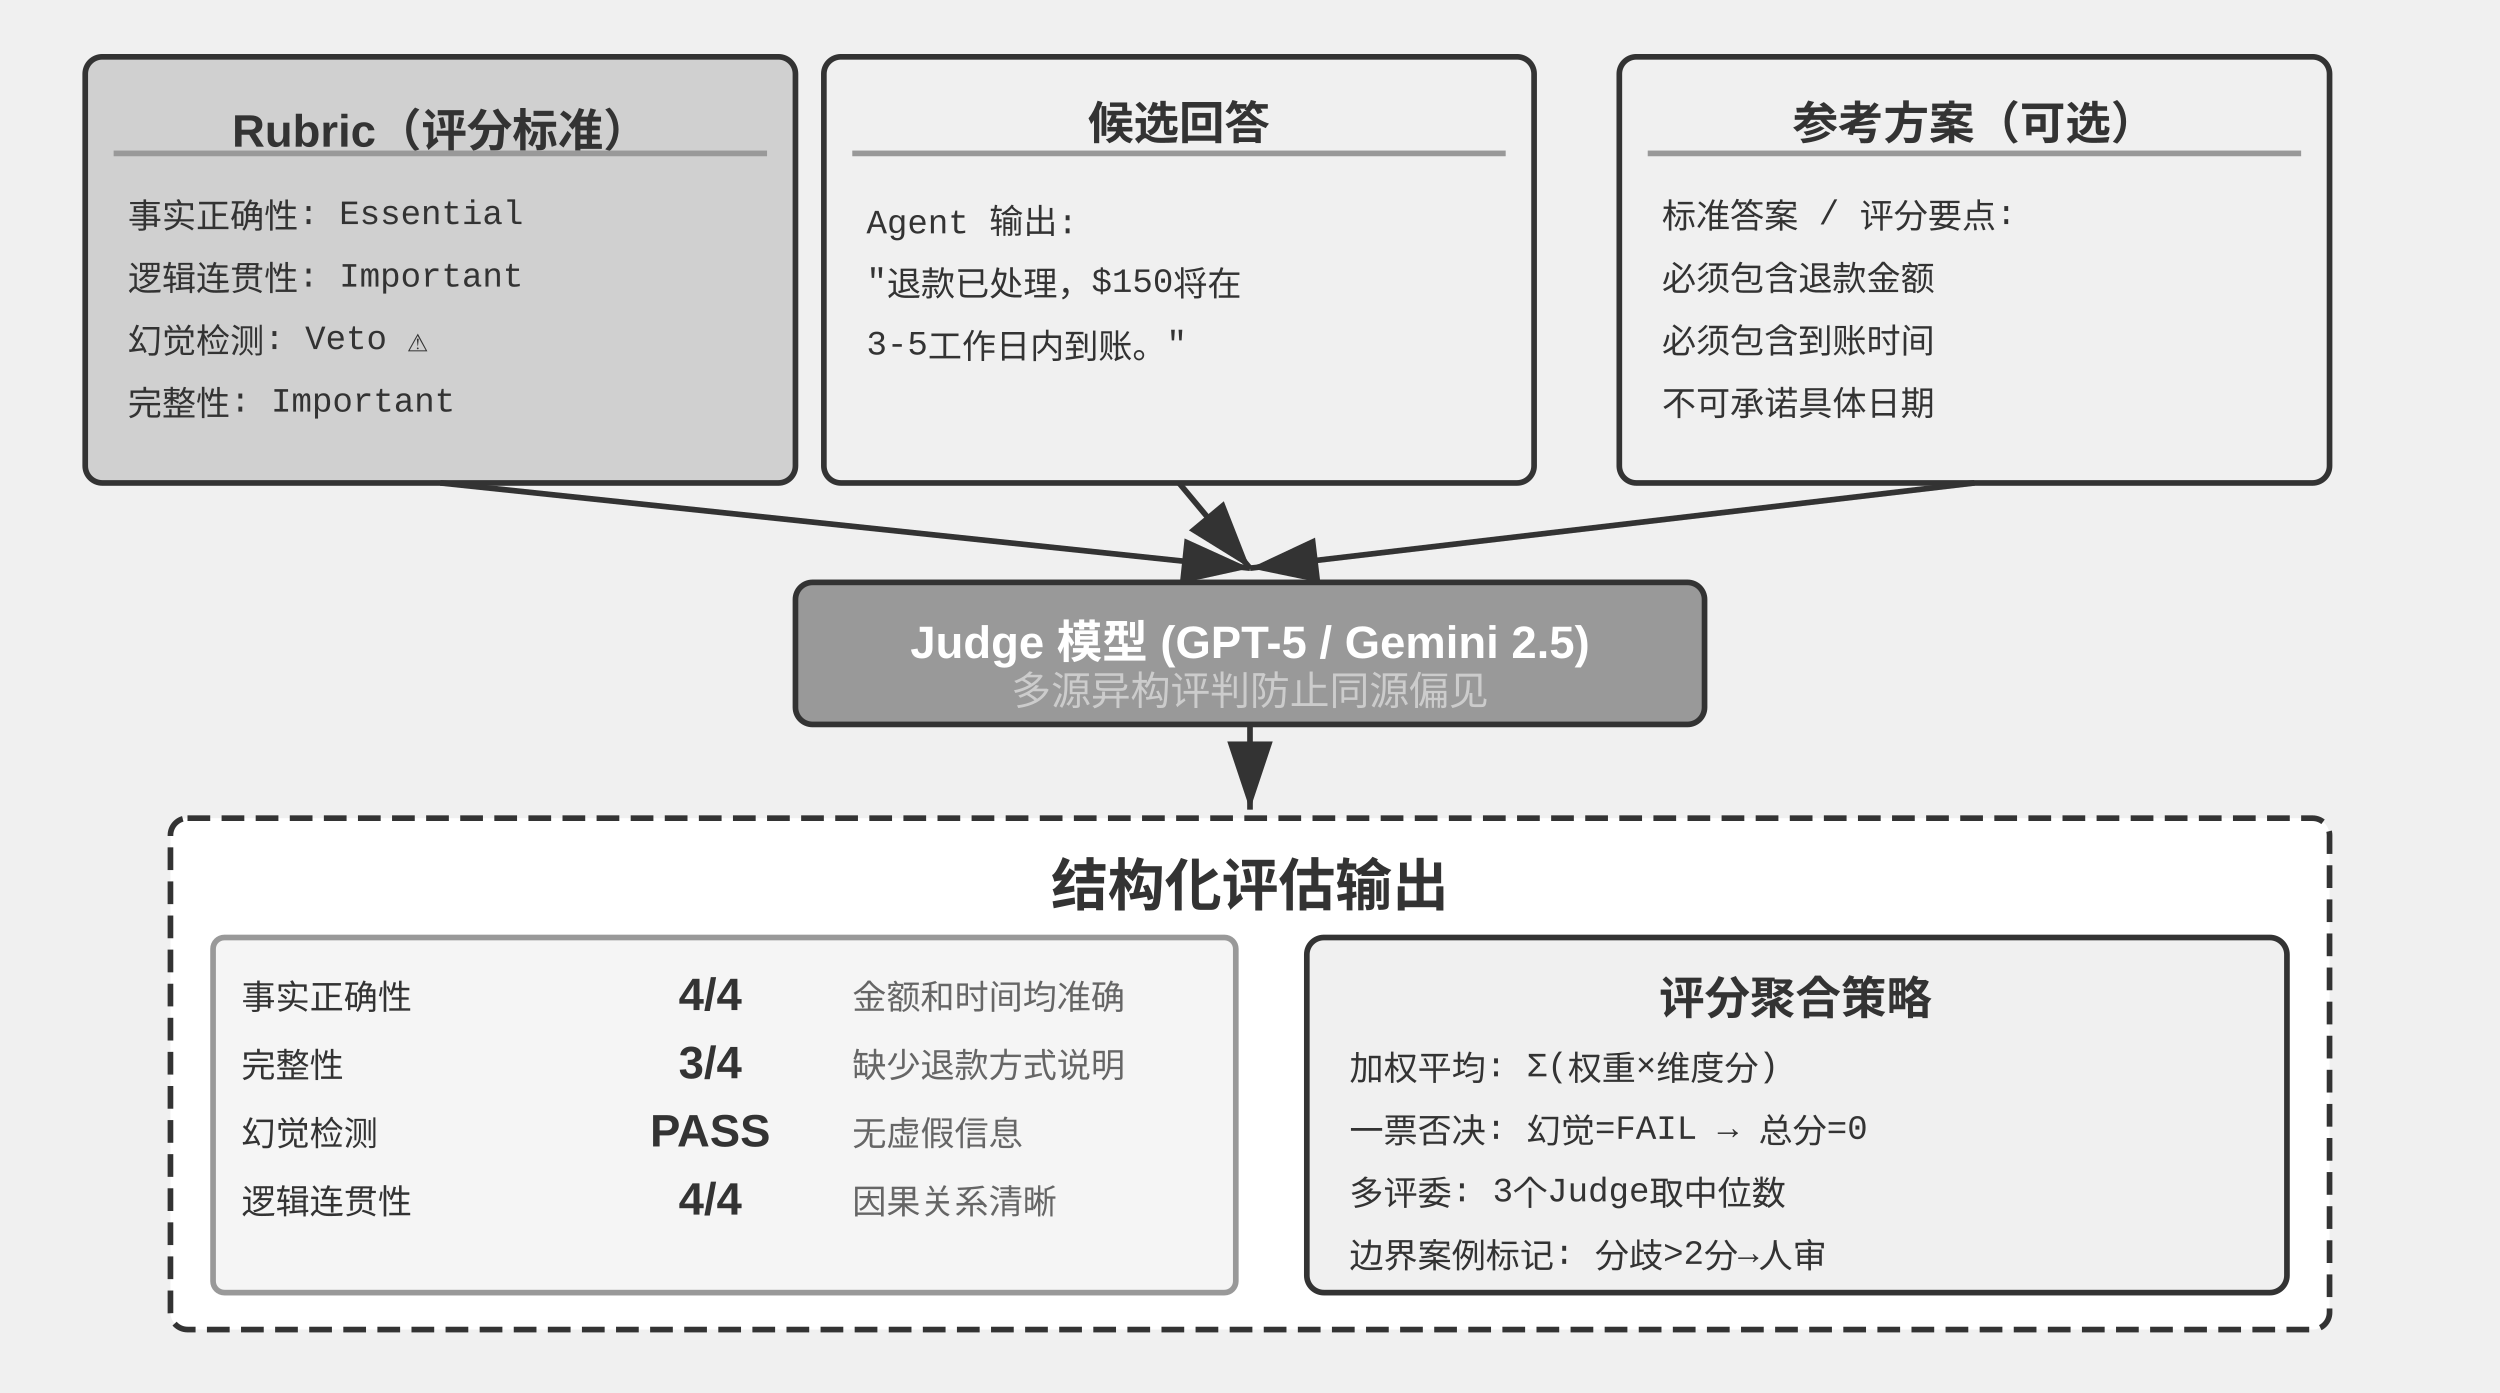
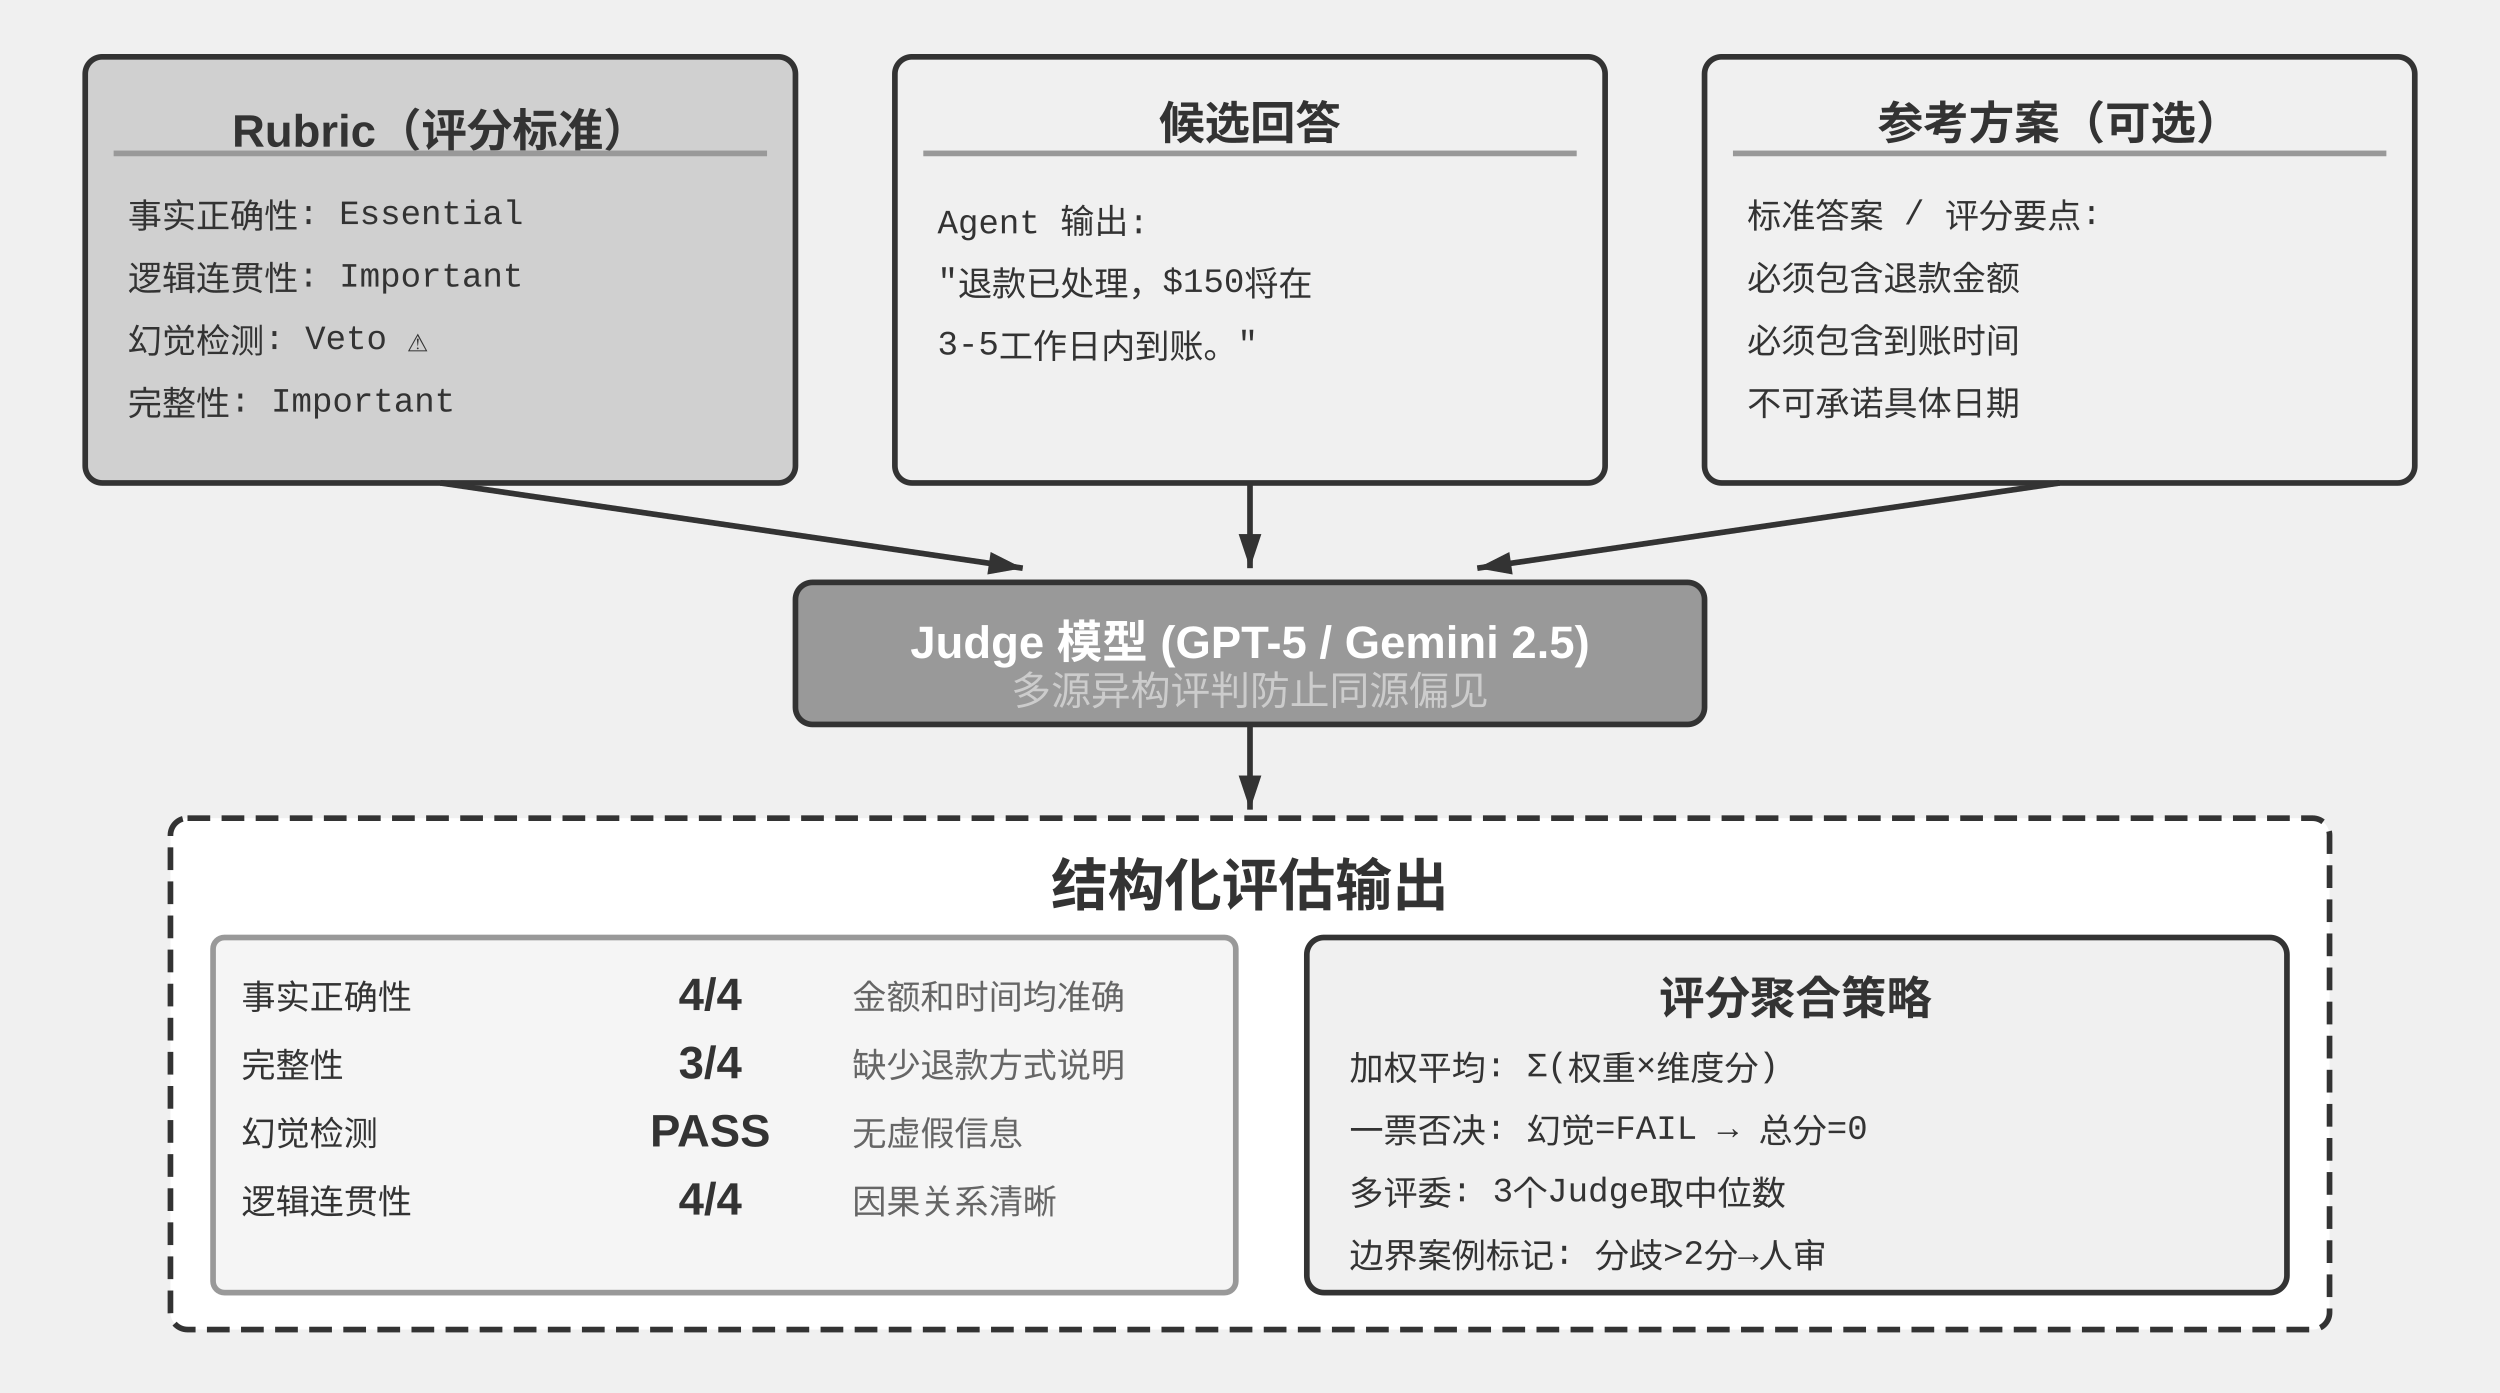
<svg xmlns="http://www.w3.org/2000/svg" viewBox="0 40 880 490" width="880" height="490" style="background:#ffffff">
  <defs>
-     <marker id="ah" markerWidth="12" markerHeight="8" refX="12" refY="4" orient="auto">
+     <marker id="ah" markerWidth="12" markerHeight="8" refX="12" refY="4" orient="auto" markerUnits="userSpaceOnUse">
      <polygon points="0 0, 12 4, 0 8" fill="#333333" />
    </marker>
    <marker id="ah-light" markerWidth="12" markerHeight="8" refX="12" refY="4" orient="auto">
      <polygon points="0 0, 12 4, 0 8" fill="#999999" />
    </marker>
  </defs>
  <rect x="30" y="60" width="250" height="150" rx="6" fill="#d0d0d0" stroke="#333333" stroke-width="2" />
  <text x="155" y="82" font-family="Arial, 'Helvetica Neue', Helvetica, 'PingFang SC', 'Microsoft YaHei', sans-serif" font-size="16" fill="#333333" text-anchor="middle" dominant-baseline="central" font-weight="bold">Rubric（评分标准）</text>
  <line x1="40" y1="94" x2="270" y2="94" stroke="#999999" stroke-width="2" />
  <text x="45" y="115" font-family="'Courier New', Courier, monospace" font-size="12" fill="#333333" text-anchor="start" dominant-baseline="central">事实正确性: Essential</text>
  <text x="45" y="137" font-family="'Courier New', Courier, monospace" font-size="12" fill="#333333" text-anchor="start" dominant-baseline="central">逻辑连贯性: Important</text>
  <text x="45" y="159" font-family="'Courier New', Courier, monospace" font-size="12" fill="#333333" text-anchor="start" dominant-baseline="central">幻觉检测: Veto ⚠</text>
  <text x="45" y="181" font-family="'Courier New', Courier, monospace" font-size="12" fill="#333333" text-anchor="start" dominant-baseline="central">完整性: Important</text>
-   <rect x="290" y="60" width="250" height="150" rx="6" fill="#f0f0f0" stroke="#333333" stroke-width="2" />
-   <text x="415" y="82" font-family="Arial, 'Helvetica Neue', Helvetica, 'PingFang SC', 'Microsoft YaHei', sans-serif" font-size="16" fill="#333333" text-anchor="middle" dominant-baseline="central" font-weight="bold">候选回答</text>
-   <line x1="300" y1="94" x2="530" y2="94" stroke="#999999" stroke-width="2" />
-   <text x="305" y="115" font-family="'Courier New', Courier, monospace" font-size="12" fill="#333333" text-anchor="start" dominant-baseline="central">Agent 输出:</text>
-   <text x="305" y="137" font-family="'Courier New', Courier, monospace" font-size="12" fill="#333333" text-anchor="start" dominant-baseline="central">"退款已处理，$150将在</text>
-   <text x="305" y="159" font-family="'Courier New', Courier, monospace" font-size="12" fill="#333333" text-anchor="start" dominant-baseline="central"> 3-5工作日内到账。"</text>
-   <text x="305" y="181" font-family="'Courier New', Courier, monospace" font-size="12" fill="#333333" text-anchor="start" dominant-baseline="central" />
-   <rect x="570" y="60" width="250" height="150" rx="6" fill="#f0f0f0" stroke="#333333" stroke-width="2" />
-   <text x="695" y="82" font-family="Arial, 'Helvetica Neue', Helvetica, 'PingFang SC', 'Microsoft YaHei', sans-serif" font-size="16" fill="#333333" text-anchor="middle" dominant-baseline="central" font-weight="bold">参考方案（可选）</text>
-   <line x1="580" y1="94" x2="810" y2="94" stroke="#999999" stroke-width="2" />
-   <text x="585" y="115" font-family="'Courier New', Courier, monospace" font-size="12" fill="#333333" text-anchor="start" dominant-baseline="central">标准答案 / 评分要点:</text>
-   <text x="585" y="137" font-family="'Courier New', Courier, monospace" font-size="12" fill="#333333" text-anchor="start" dominant-baseline="central">必须包含退款金额</text>
-   <text x="585" y="159" font-family="'Courier New', Courier, monospace" font-size="12" fill="#333333" text-anchor="start" dominant-baseline="central">必须包含到账时间</text>
-   <text x="585" y="181" font-family="'Courier New', Courier, monospace" font-size="12" fill="#333333" text-anchor="start" dominant-baseline="central">不可承诺具体日期</text>
-   <line x1="155" y1="210" x2="440" y2="240" stroke="#333333" stroke-width="2" marker-end="url(#ah)" />
-   <line x1="415" y1="210" x2="440" y2="240" stroke="#333333" stroke-width="2" marker-end="url(#ah)" />
-   <line x1="695" y1="210" x2="440" y2="240" stroke="#333333" stroke-width="2" marker-end="url(#ah)" />
+   <rect x="315" y="60" width="250" height="150" rx="6" fill="#f0f0f0" stroke="#333333" stroke-width="2" />
+   <text x="440" y="82" font-family="Arial, 'Helvetica Neue', Helvetica, 'PingFang SC', 'Microsoft YaHei', sans-serif" font-size="16" fill="#333333" text-anchor="middle" dominant-baseline="central" font-weight="bold">候选回答</text>
+   <line x1="325" y1="94" x2="555" y2="94" stroke="#999999" stroke-width="2" />
+   <text x="330" y="115" font-family="'Courier New', Courier, monospace" font-size="12" fill="#333333" text-anchor="start" dominant-baseline="central">Agent 输出:</text>
+   <text x="330" y="137" font-family="'Courier New', Courier, monospace" font-size="12" fill="#333333" text-anchor="start" dominant-baseline="central">"退款已处理，$150将在</text>
+   <text x="330" y="159" font-family="'Courier New', Courier, monospace" font-size="12" fill="#333333" text-anchor="start" dominant-baseline="central"> 3-5工作日内到账。"</text>
+   <text x="330" y="181" font-family="'Courier New', Courier, monospace" font-size="12" fill="#333333" text-anchor="start" dominant-baseline="central" />
+   <rect x="600" y="60" width="250" height="150" rx="6" fill="#f0f0f0" stroke="#333333" stroke-width="2" />
+   <text x="725" y="82" font-family="Arial, 'Helvetica Neue', Helvetica, 'PingFang SC', 'Microsoft YaHei', sans-serif" font-size="16" fill="#333333" text-anchor="middle" dominant-baseline="central" font-weight="bold">参考方案（可选）</text>
+   <line x1="610" y1="94" x2="840" y2="94" stroke="#999999" stroke-width="2" />
+   <text x="615" y="115" font-family="'Courier New', Courier, monospace" font-size="12" fill="#333333" text-anchor="start" dominant-baseline="central">标准答案 / 评分要点:</text>
+   <text x="615" y="137" font-family="'Courier New', Courier, monospace" font-size="12" fill="#333333" text-anchor="start" dominant-baseline="central">必须包含退款金额</text>
+   <text x="615" y="159" font-family="'Courier New', Courier, monospace" font-size="12" fill="#333333" text-anchor="start" dominant-baseline="central">必须包含到账时间</text>
+   <text x="615" y="181" font-family="'Courier New', Courier, monospace" font-size="12" fill="#333333" text-anchor="start" dominant-baseline="central">不可承诺具体日期</text>
+   <line x1="155" y1="210" x2="360" y2="240" stroke="#333333" stroke-width="2" marker-end="url(#ah)" />
+   <line x1="440" y1="210" x2="440" y2="240" stroke="#333333" stroke-width="2" marker-end="url(#ah)" />
+   <line x1="725" y1="210" x2="520" y2="240" stroke="#333333" stroke-width="2" marker-end="url(#ah)" />
  <rect x="280" y="245" width="320" height="50" rx="6" fill="#999999" stroke="#333333" stroke-width="2" />
  <text x="440" y="262" font-family="Arial, 'Helvetica Neue', Helvetica, 'PingFang SC', 'Microsoft YaHei', sans-serif" font-size="16" fill="#ffffff" text-anchor="middle" dominant-baseline="central" font-weight="bold">Judge 模型 (GPT-5 / Gemini 2.5)</text>
  <text x="440" y="282" font-family="Arial, 'Helvetica Neue', Helvetica, 'PingFang SC', 'Microsoft YaHei', sans-serif" font-size="14" fill="#cccccc" text-anchor="middle" dominant-baseline="central" font-weight="normal">多源异构评判防止同源偏见</text>
  <line x1="440" y1="295" x2="440" y2="325" stroke="#333333" stroke-width="2" marker-end="url(#ah)" />
  <rect x="60" y="328" width="760" height="180" rx="6" fill="#ffffff" stroke="#333333" stroke-width="2" stroke-dasharray="8,4" />
  <text x="440" y="350" font-family="Arial, 'Helvetica Neue', Helvetica, 'PingFang SC', 'Microsoft YaHei', sans-serif" font-size="20" fill="#333333" text-anchor="middle" dominant-baseline="central" font-weight="bold">结构化评估输出</text>
  <rect x="75" y="370" width="360" height="125" rx="4" fill="#f5f5f5" stroke="#999999" stroke-width="2" />
  <text x="85" y="390" font-family="'Courier New', Courier, monospace" font-size="12" fill="#333333" text-anchor="start" dominant-baseline="central">事实正确性   </text>
  <text x="250" y="390" font-family="Arial, 'Helvetica Neue', Helvetica, 'PingFang SC', 'Microsoft YaHei', sans-serif" font-size="16" fill="#333333" text-anchor="middle" dominant-baseline="central" font-weight="bold">4/4</text>
  <text x="300" y="390" font-family="Arial, 'Helvetica Neue', Helvetica, 'PingFang SC', 'Microsoft YaHei', sans-serif" font-size="12" fill="#666666" text-anchor="start" dominant-baseline="central" font-weight="normal">金额和时间均准确</text>
  <text x="85" y="414" font-family="'Courier New', Courier, monospace" font-size="12" fill="#333333" text-anchor="start" dominant-baseline="central">完整性     </text>
  <text x="250" y="414" font-family="Arial, 'Helvetica Neue', Helvetica, 'PingFang SC', 'Microsoft YaHei', sans-serif" font-size="16" fill="#333333" text-anchor="middle" dominant-baseline="central" font-weight="bold">3/4</text>
  <text x="300" y="414" font-family="Arial, 'Helvetica Neue', Helvetica, 'PingFang SC', 'Microsoft YaHei', sans-serif" font-size="12" fill="#666666" text-anchor="start" dominant-baseline="central" font-weight="normal">缺少退款方式说明</text>
  <text x="85" y="438" font-family="'Courier New', Courier, monospace" font-size="12" fill="#333333" text-anchor="start" dominant-baseline="central">幻觉检测    </text>
  <text x="250" y="438" font-family="Arial, 'Helvetica Neue', Helvetica, 'PingFang SC', 'Microsoft YaHei', sans-serif" font-size="16" fill="#333333" text-anchor="middle" dominant-baseline="central" font-weight="bold">PASS</text>
  <text x="300" y="438" font-family="Arial, 'Helvetica Neue', Helvetica, 'PingFang SC', 'Microsoft YaHei', sans-serif" font-size="12" fill="#666666" text-anchor="start" dominant-baseline="central" font-weight="normal">无虚假信息</text>
  <text x="85" y="462" font-family="'Courier New', Courier, monospace" font-size="12" fill="#333333" text-anchor="start" dominant-baseline="central">逻辑连贯性   </text>
  <text x="250" y="462" font-family="Arial, 'Helvetica Neue', Helvetica, 'PingFang SC', 'Microsoft YaHei', sans-serif" font-size="16" fill="#333333" text-anchor="middle" dominant-baseline="central" font-weight="bold">4/4</text>
  <text x="300" y="462" font-family="Arial, 'Helvetica Neue', Helvetica, 'PingFang SC', 'Microsoft YaHei', sans-serif" font-size="12" fill="#666666" text-anchor="start" dominant-baseline="central" font-weight="normal">因果关系清晰</text>
  <rect x="460" y="370" width="345" height="125" rx="6" fill="#f0f0f0" stroke="#333333" stroke-width="2" />
  <text x="632" y="390" font-family="Arial, 'Helvetica Neue', Helvetica, 'PingFang SC', 'Microsoft YaHei', sans-serif" font-size="16" fill="#333333" text-anchor="middle" dominant-baseline="central" font-weight="bold">评分聚合策略</text>
  <text x="475" y="415" font-family="'Courier New', Courier, monospace" font-size="12" fill="#333333" text-anchor="start" dominant-baseline="central">加权平均: Σ(权重×维度分)</text>
  <text x="475" y="437" font-family="'Courier New', Courier, monospace" font-size="12" fill="#333333" text-anchor="start" dominant-baseline="central">一票否决: 幻觉=FAIL → 总分=0</text>
  <text x="475" y="459" font-family="'Courier New', Courier, monospace" font-size="12" fill="#333333" text-anchor="start" dominant-baseline="central">多评委: 3个Judge取中位数</text>
  <text x="475" y="481" font-family="'Courier New', Courier, monospace" font-size="12" fill="#333333" text-anchor="start" dominant-baseline="central">边界案例标记: 分歧&gt;2分→人审</text>
</svg>
